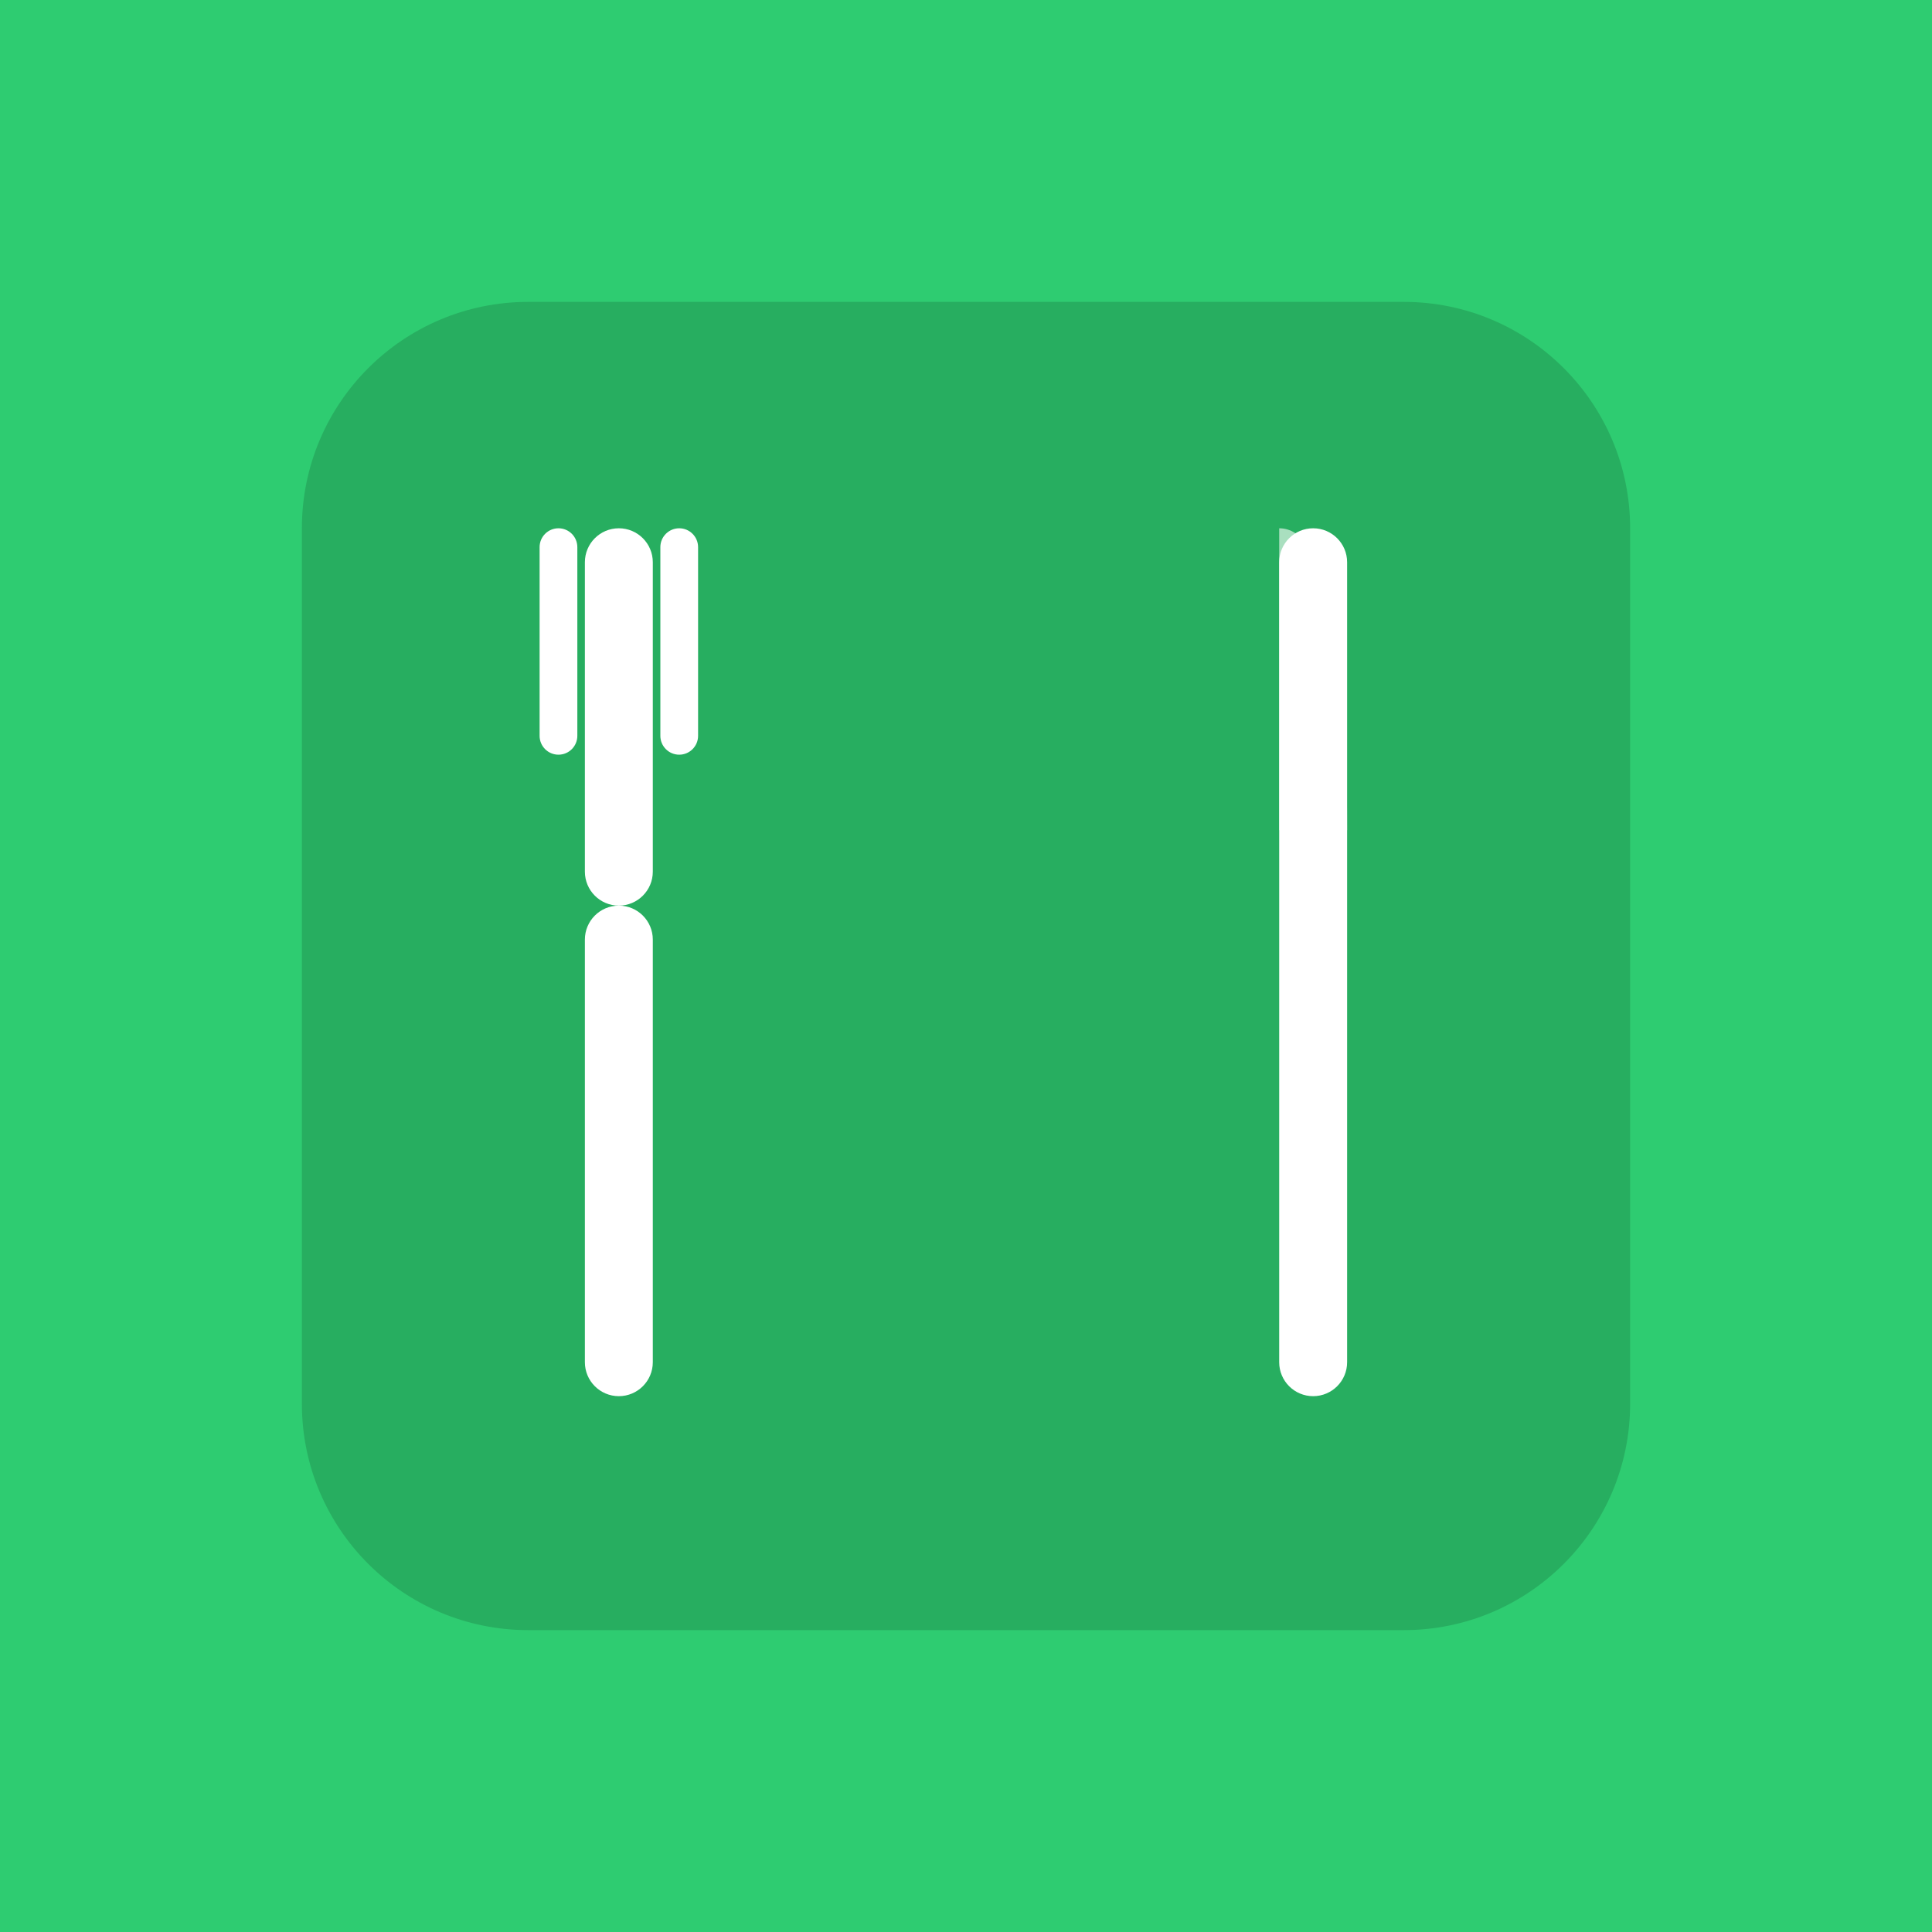
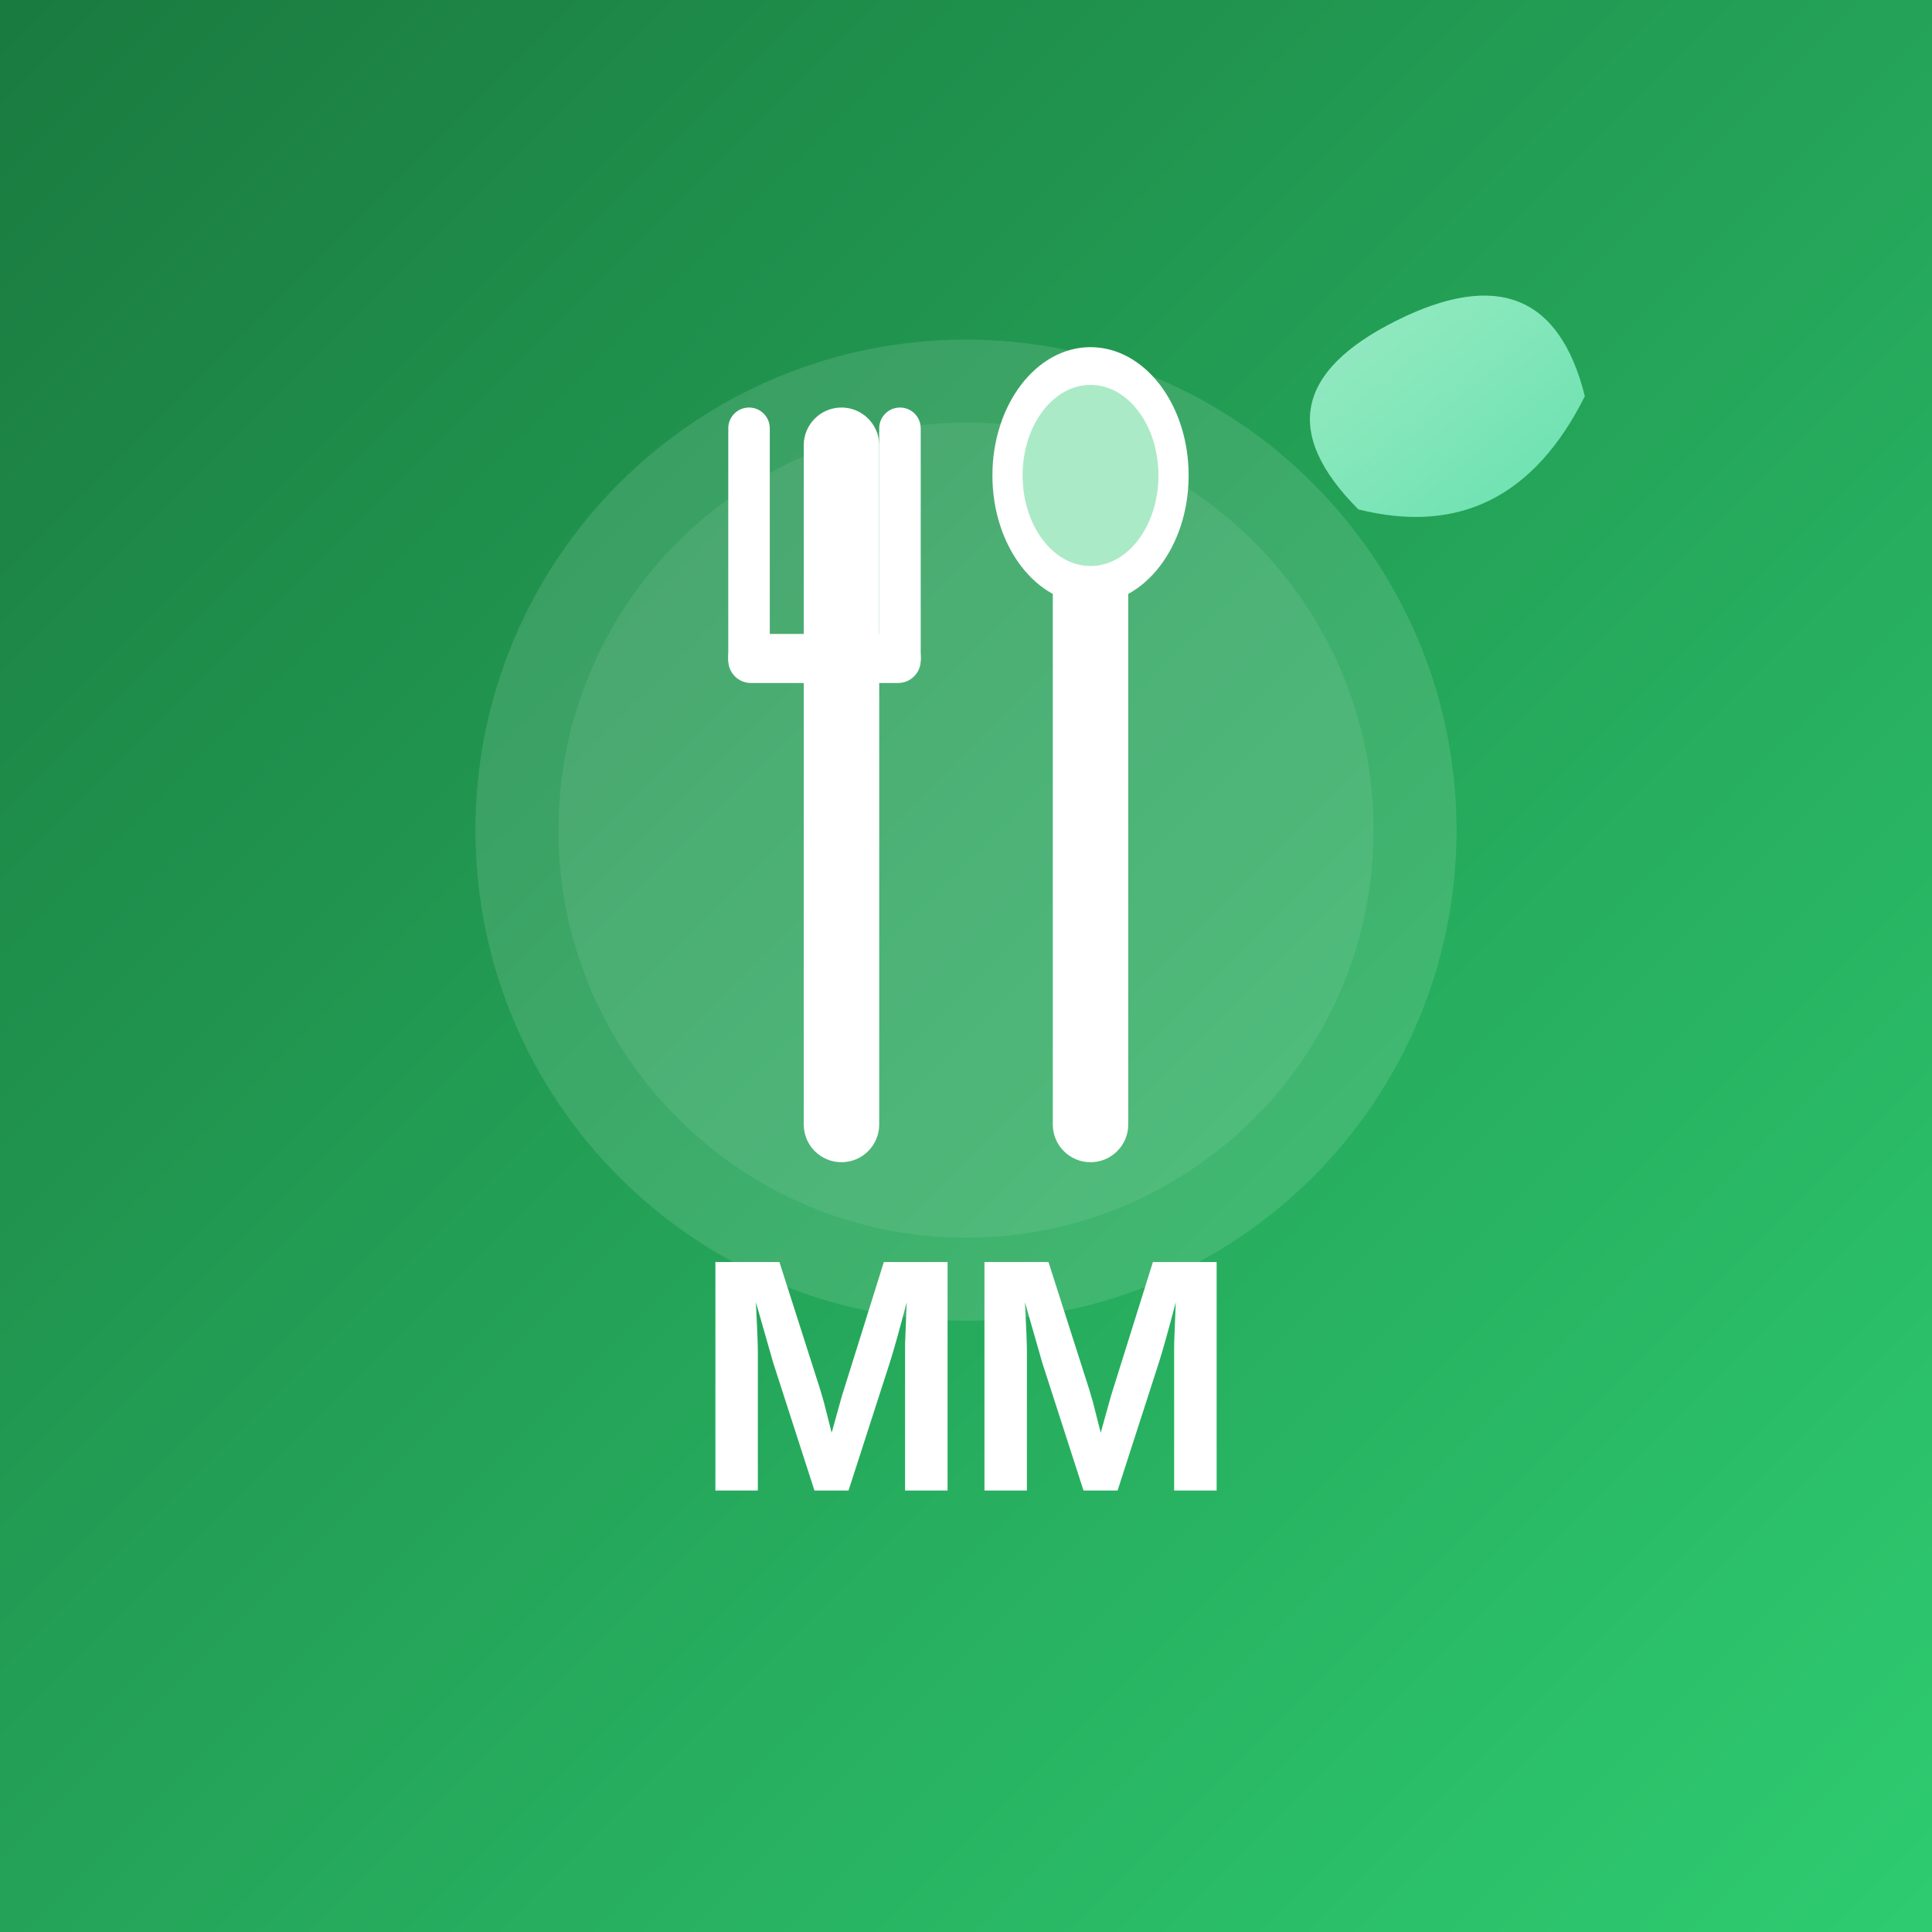
<svg xmlns="http://www.w3.org/2000/svg" viewBox="0 0 512 512">
-   <rect width="512" height="512" fill="#2ecc71" />
-   <rect x="80" y="80" width="352" height="352" rx="60" fill="#27ae60" />
-   <rect x="155" y="140" width="18" height="100" rx="9" fill="white" />
-   <rect x="143" y="140" width="10" height="60" rx="5" fill="white" />
-   <rect x="175" y="140" width="10" height="60" rx="5" fill="white" />
-   <rect x="155" y="240" width="18" height="130" rx="9" fill="white" />
-   <rect x="339" y="140" width="18" height="230" rx="9" fill="white" />
-   <path d="M339 140 Q357 140 357 220 L339 220 Z" fill="white" opacity="0.6" />
+   <defs>
+     <linearGradient id="bg" x1="0%" y1="0%" x2="100%" y2="100%">
+       <stop offset="0%" style="stop-color:#1a7a3f" />
+       <stop offset="100%" style="stop-color:#2ecc71" />
+     </linearGradient>
+     <linearGradient id="leaf" x1="0%" y1="0%" x2="100%" y2="100%">
+       <stop offset="0%" style="stop-color:#a7f3d0" />
+       <stop offset="100%" style="stop-color:#6ee7b7" />
+     </linearGradient>
+   </defs>
+   <rect width="512" height="512" fill="url(#bg)" />
+   <circle cx="256" cy="220" r="130" fill="rgba(255,255,255,0.12)" />
+   <circle cx="256" cy="220" r="108" fill="rgba(255,255,255,0.08)" />
+   <rect x="213" y="108" width="20" height="200" rx="10" fill="white" />
+   <rect x="193" y="108" width="11" height="72" rx="5.5" fill="white" />
+   <rect x="233" y="108" width="11" height="72" rx="5.5" fill="white" />
+   <rect x="193" y="168" width="51" height="13" rx="6" fill="white" />
+   <rect x="279" y="148" width="20" height="160" rx="10" fill="white" />
+   <ellipse cx="289" cy="126" rx="26" ry="34" fill="white" />
+   <ellipse cx="289" cy="126" rx="18" ry="24" fill="rgba(46,204,113,0.4)" />
+   <path d="M370 85 Q410 65 420 105 Q400 145 360 135 Q330 105 370 85Z" fill="url(#leaf)" opacity="0.9" />
+   <text x="256" y="395" font-size="88" text-anchor="middle" font-family="'Arial Black', Arial, sans-serif" font-weight="900" fill="white" letter-spacing="-2">MM</text>
</svg>
